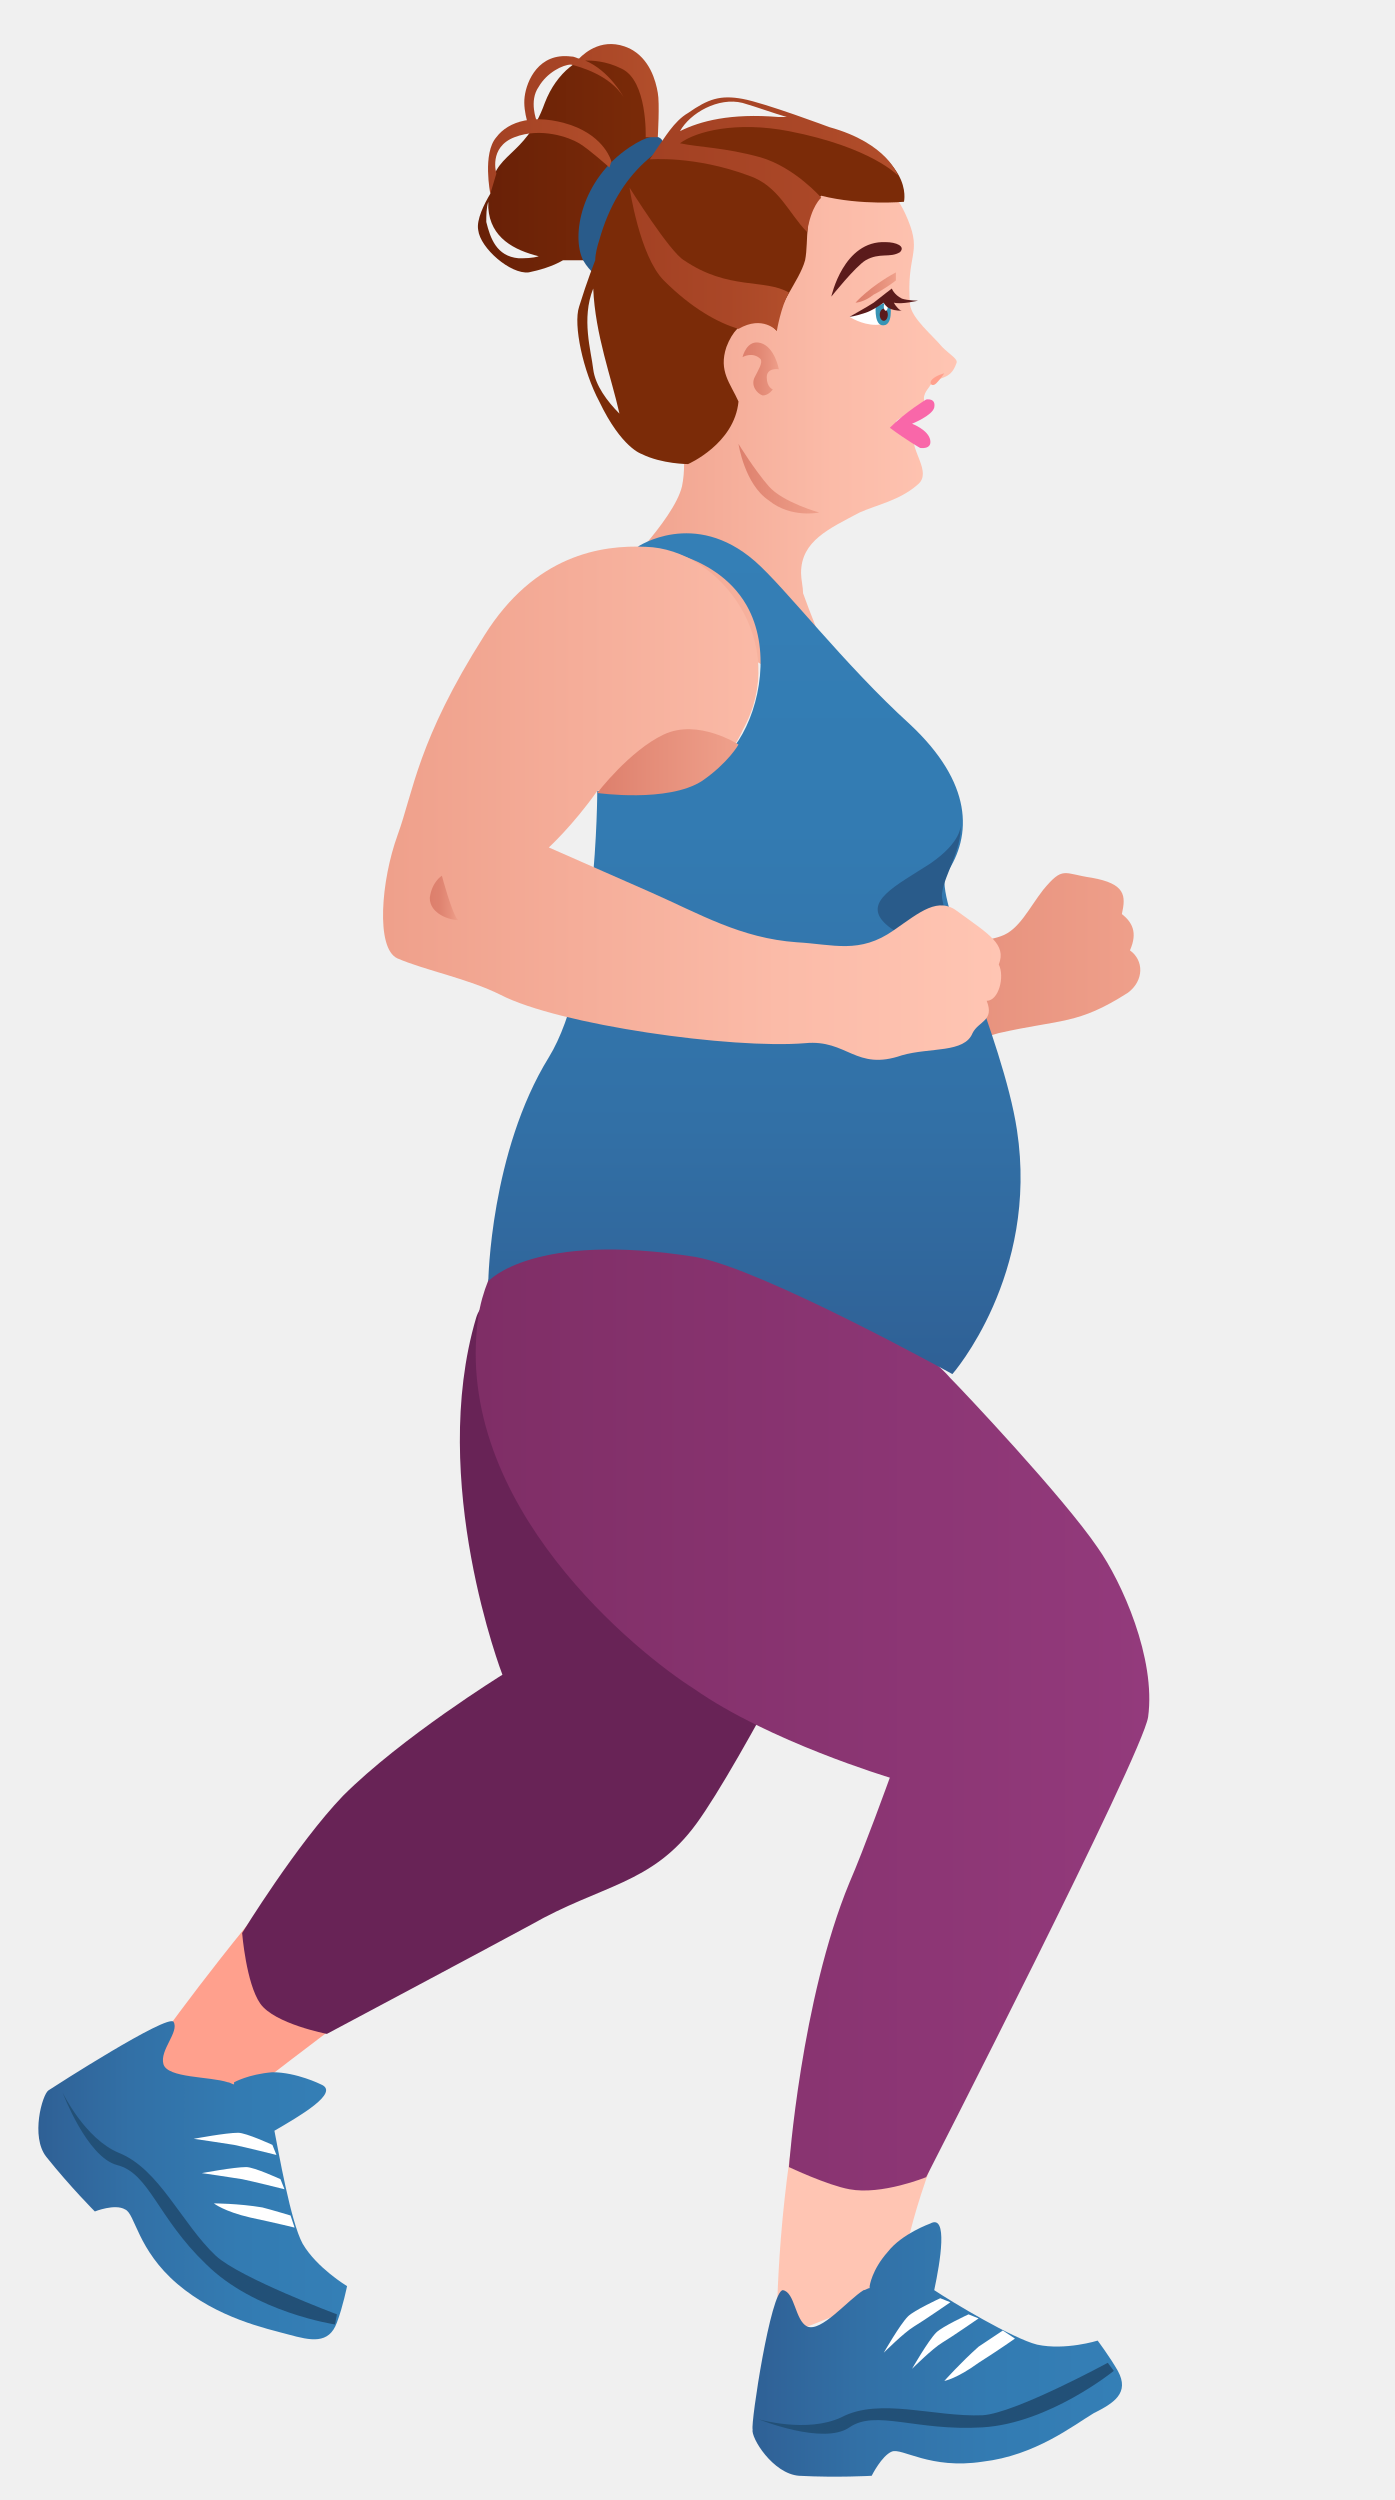
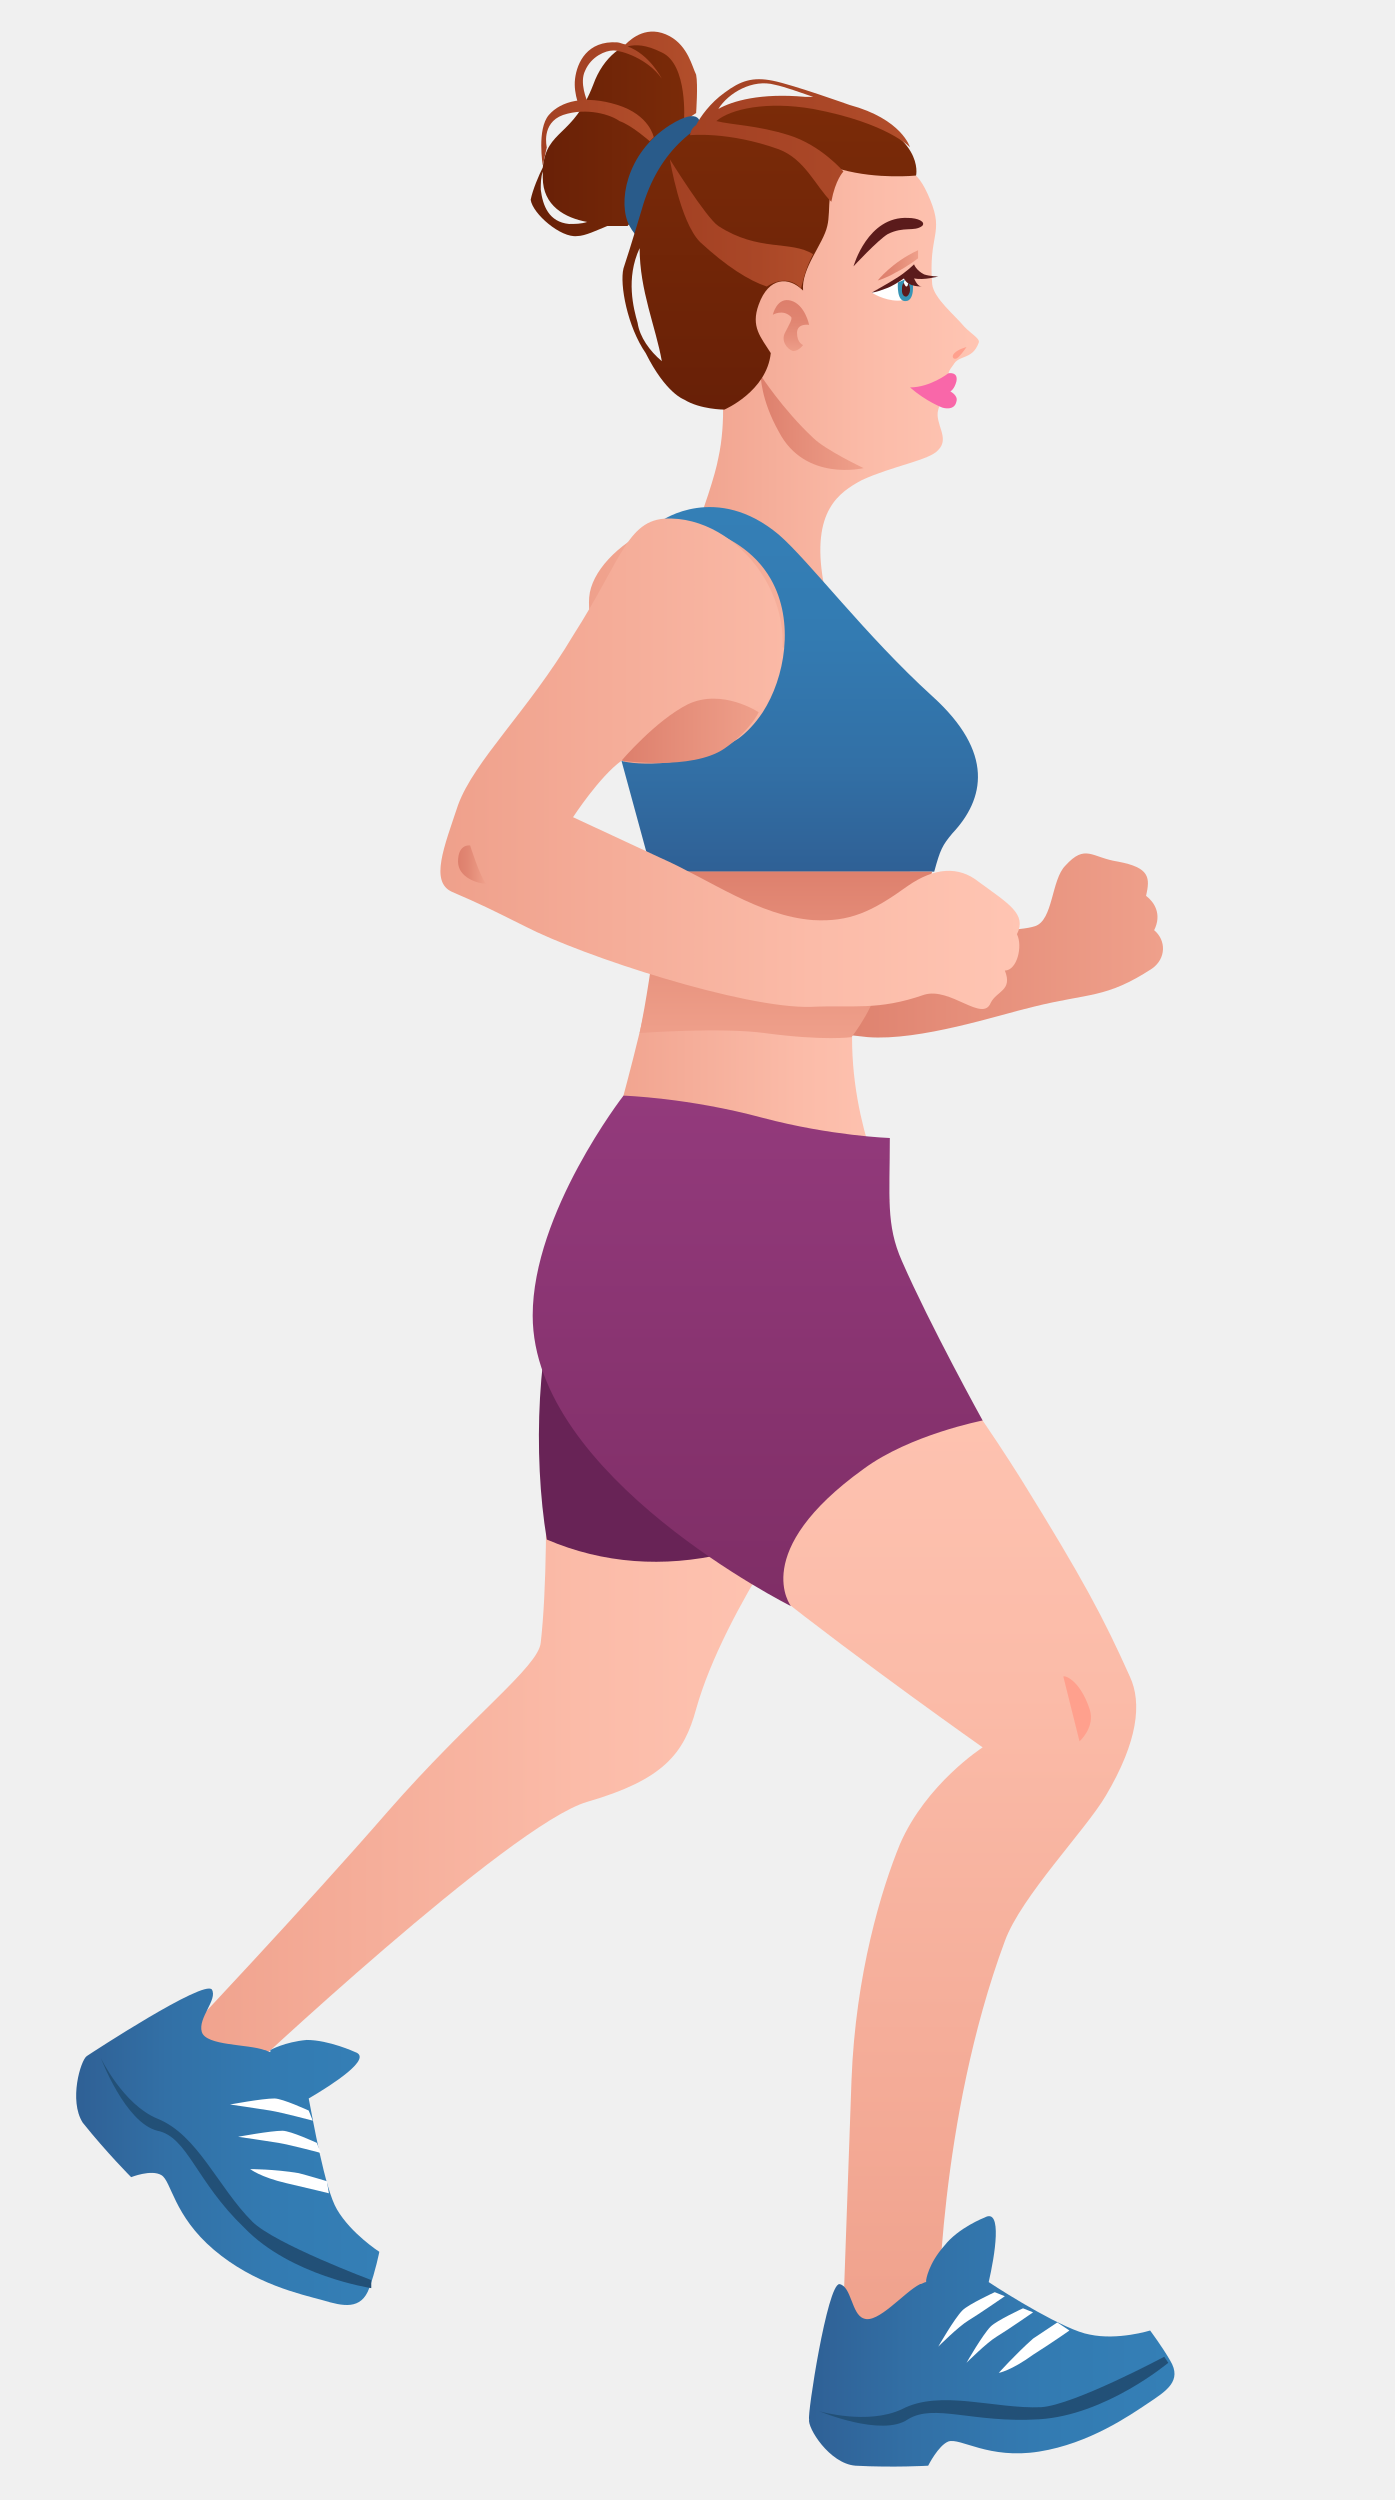
<svg xmlns="http://www.w3.org/2000/svg" version="1.1" id="Layer_1" x="0px" y="0px" viewBox="0 0 69.1 123.9" enable-background="new 0 0 69.1 123.9" xml:space="preserve">
  <g>
-     <linearGradient id="SVGID_1_" gradientUnits="userSpaceOnUse" x1="287.762" y1="48.148" x2="306.249" y2="48.148" gradientTransform="matrix(-1 0 0 1 344.3386 0)">
+     <linearGradient id="SVGID_1_" gradientUnits="userSpaceOnUse" x1="414.424" y1="46.802" x2="431.513" y2="46.802" gradientTransform="matrix(-1 0 0 1 471.9767 0)">
      <stop offset="0" style="stop-color:#EFA08B" />
      <stop offset="0.64" style="stop-color:#E48C78" />
      <stop offset="0.995" style="stop-color:#DD7F6C" />
    </linearGradient>
-     <path fill="url(#SVGID_1_)" d="M41.1,47.1c0,0,6.9-0.1,8.5-0.7c0.9-0.3,1.4-1.4,2.1-2.3c1-1.2,1-0.8,2.4-0.6   c1.7,0.3,1.7,0.9,1.5,1.8c0.5,0.4,0.8,0.9,0.4,1.8c0.7,0.5,0.7,1.5-0.1,2.1c-2.5,1.6-3.3,1.3-6.4,2c-1.8,0.5-6.1,1.9-8.9,1.6   c-2.3-0.2-2-0.4-2.4-1.1C37.2,49.9,41.1,47.1,41.1,47.1z" />
-     <path fill="#FFA08D" d="M7.1,102.2c0,0,2.7-3.9,6.4-8.3c1,1.9,4,3.5,5.7,4.6c-4.5,3.3-8.8,6.7-8.8,6.7l-4.3,0.4L7.1,102.2z" />
-     <path fill="#682356" d="M42.4,76c-0.5,1.2-5.7,11.4-7.9,14.4c-2.2,3-4.7,3-8.2,5c-2.4,1.3-10.1,5.4-10.1,5.4s-2.6-0.5-3.3-1.5   c-0.7-1-0.9-3.5-0.9-3.5s2.7-4.4,5-6.8c2.9-2.9,7.9-6,7.9-6s-3.7-9.6-1.3-17.7C25.1,60.5,42.4,76,42.4,76z" />
+     <path fill="url(#SVGID_1_)" d="M43.3,45.9c0,0,6.5,0.5,8,0c0.9-0.3,0.8-2.3,1.5-3c1-1.1,1.3-0.4,2.6-0.2c1.6,0.3,1.6,0.8,1.4,1.7   c0.4,0.3,0.8,0.9,0.4,1.7c0.6,0.5,0.6,1.4-0.1,1.9c-2.3,1.5-3.1,1.2-5.9,1.9c-1.7,0.4-5.6,1.7-8.2,1.5c-2.1-0.2-1.8-0.4-2.2-1   C39.6,48.6,43.3,45.9,43.3,45.9z" />
+     <linearGradient id="SVGID_2_" gradientUnits="userSpaceOnUse" x1="431.294" y1="84.301" x2="464.33" y2="84.301" gradientTransform="matrix(-1 0 0 1 471.9767 0)">
+       <stop offset="0" style="stop-color:#FFC5B3" />
+       <stop offset="0.364" style="stop-color:#FBBBA8" />
+       <stop offset="1" style="stop-color:#EFA08B" />
+     </linearGradient>
+     <path fill="url(#SVGID_2_)" d="M40.7,73.3c0,0-4.8,6.4-6.2,11.4c-0.6,2.2-1.6,3.5-5.4,4.6S11.9,103,11.9,103l-4.2,0.4l1.1-2.2   c0,0,6.5-6.9,10.4-11.4c4.2-4.8,7.5-7.2,7.6-8.4c0.6-5.3,0-16.2,0-16.2L40.7,73.3z" />
+     <linearGradient id="SVGID_3_" gradientUnits="userSpaceOnUse" x1="426.505" y1="42.476" x2="442.848" y2="42.476" gradientTransform="matrix(-1 0 0 1 471.9767 0)">
+       <stop offset="0" style="stop-color:#FFC5B3" />
+       <stop offset="0.364" style="stop-color:#FBBBA8" />
+       <stop offset="1" style="stop-color:#EFA08B" />
+     </linearGradient>
+     <path fill="url(#SVGID_3_)" d="M45.5,42.5c0,0-2.9,4.8-3.2,7.5c-0.5,5.1,1.8,9.5,1.8,9.5l-7.4-2.1l-6.1-2c0,0,1.5-5.4,1.8-7.6   c0.4-3.2-0.6-7.2-0.6-7.2s-2.8-8.5-2.6-11s5.2-5.5,8.6-3.3C41.1,28.5,45.5,42.5,45.5,42.5z" />
    <g>
-       <linearGradient id="SVGID_2_" gradientUnits="userSpaceOnUse" x1="296.763" y1="22.255" x2="313.997" y2="22.255" gradientTransform="matrix(-1 0 0 1 344.3386 0)">
+       <linearGradient id="SVGID_4_" gradientUnits="userSpaceOnUse" x1="423.331" y1="20.969" x2="438.77" y2="20.969" gradientTransform="matrix(-1 0 0 1 471.9767 0)">
        <stop offset="0" style="stop-color:#FFC5B3" />
        <stop offset="0.364" style="stop-color:#FBBBA8" />
        <stop offset="1" style="stop-color:#EFA08B" />
      </linearGradient>
-       <path fill="url(#SVGID_2_)" d="M42.2,35.4l-11.9-6.6c0,0,3.1-3,3.5-4.7c0.6-2.9-1.6-7-1.6-7.4l0,0c-0.1-0.4-0.2-0.9-0.3-1.6    c-0.4-4.9,5.8-6.5,10.1-6c1.8,0.2,2.3,0.1,3,1.8c0.7,1.7-0.1,1.7,0.1,4.2c0.1,0.7,1.1,1.5,1.6,2.1c0.4,0.4,0.8,0.6,0.7,0.8    c-0.3,0.9-0.9,0.6-1.3,1.1c-0.1,0.2-0.5,0.5-0.2,1c-0.7,0.4-1.4,0.6-1.5,0.8c-0.1,0.5,1,0.3,0.9,0.7c-0.2,0.7,0.9,1.8,0.2,2.4    c-0.9,0.8-2,1-2.9,1.4c-1.5,0.8-2.9,1.4-2.9,3c0,0.3,0.1,0.7,0.1,1C40.4,31.1,42.2,35.4,42.2,35.4z" />
-       <linearGradient id="SVGID_3_" gradientUnits="userSpaceOnUse" x1="311.916" y1="8.068" x2="320.67" y2="8.068" gradientTransform="matrix(-1 0 0 1 344.3386 0)">
+       <path fill="url(#SVGID_4_)" d="M43.3,34l-10.1-4.3c0,0,2.1-5.3,2.4-7c0.4-1.8,0.2-3.8,0.1-5.1c-0.8-0.5-2.3-0.4-2.5-3.6    c-0.4-4.8,5.7-6.5,10-5.9c1.7,0.2,2.2,0.1,2.9,1.8c0.7,1.7-0.1,1.7,0.1,4.2c0.1,0.7,1.1,1.5,1.6,2.1c0.4,0.4,0.8,0.6,0.7,0.8    c-0.3,0.8-0.9,0.6-1.2,1c-0.1,0.2-0.5,0.5-0.2,0.9c0.2,0.3-0.2,0.6-0.3,0.7c-0.1,0.5-0.2,0.3-0.3,0.7c-0.2,0.7,0.6,1.4,0,2    c-0.4,0.5-2.3,0.8-3.8,1.5c-1.1,0.6-2.5,1.5-1.9,5C41.3,30.6,43.3,34,43.3,34z" />
+       <linearGradient id="SVGID_5_" gradientUnits="userSpaceOnUse" x1="429.194" y1="20.969" x2="434.317" y2="20.969" gradientTransform="matrix(-1 0 0 1 471.9767 0)">
+         <stop offset="0" style="stop-color:#EFA08B" />
+         <stop offset="0.64" style="stop-color:#E48C78" />
+         <stop offset="0.995" style="stop-color:#DD7F6C" />
+       </linearGradient>
+       <path fill="url(#SVGID_5_)" d="M42.8,23.2c0,0-2.9,0.7-4.2-1.8c-0.9-1.6-0.9-2.8-0.9-2.8s1.1,1.7,2.6,3.1    C40.9,22.3,42.8,23.2,42.8,23.2z" />
+       <linearGradient id="SVGID_6_" gradientUnits="userSpaceOnUse" x1="437.696" y1="6.859" x2="445.577" y2="6.859" gradientTransform="matrix(-1 0 0 1 471.9767 0)">
        <stop offset="0" style="stop-color:#7B2B08" />
        <stop offset="1" style="stop-color:#682007" />
      </linearGradient>
-       <path fill="url(#SVGID_3_)" d="M24.3,9.6C24.4,7.5,26,7.9,27,5.1c1.2-3.1,4.6-3.2,5.2-0.7c0.5,2.5,0,4.8,0,4.8L29,12.9    c0,0-0.5,0-1.1,0c-0.5,0.3-1.2,0.5-1.7,0.6c-0.9,0.1-2.4-1.2-2.5-2.1C23.6,10.9,24,10.1,24.3,9.6z M25.7,12.8c0.3,0,0.7,0,1-0.1    c-1.2-0.3-2.4-0.9-2.5-2.4c0-0.1,0-0.2,0-0.3c-0.1,0.3-0.1,0.7-0.1,1C24.3,11.8,24.6,12.7,25.7,12.8z" />
-       <path fill="#295B8A" d="M32.9,7.3c0,0,0.1-1.2-1.7,0c-2.4,1.6-2.9,4.4-2.3,5.6c0.7,1.2,1.5,0.9,1.5,0.9L32.9,7.3z" />
-       <path fill="#7B2B08" d="M28.7,15.2c0.4-1.3,0.8-2.3,0.8-2.3s0,0,0,0c0-0.3,0.1-0.7,0.2-1c1.9-6.8,8.8-6.2,11-5.6    c4.7,1.3,4.1,3.7,4.1,3.7s-2.1,0.2-4.1-0.3c-0.9,0.8-0.6,2.2-0.8,3.2c-0.3,1.1-1.5,2.3-1.4,3.5c-0.7-0.8-1.9-0.8-2.5,0.8    c-0.4,1.2,0.2,1.8,0.6,2.7C36.4,22,34.1,23,34.1,23s-1.3,0-2.3-0.5l0,0c0,0-1-0.3-2.1-2.6C28.9,18.4,28.4,16.1,28.7,15.2z     M29.4,18.3c0.1,0.8,0.7,1.6,1.3,2.2c-0.4-1.8-1.2-3.9-1.3-6.2C28.8,15.8,29.3,17.4,29.4,18.3z" />
-       <path fill="#F967A9" d="M45.9,19.8c0,0,0.5-0.1,0.4,0.4c-0.1,0.4-1.1,0.8-1.1,0.8s0.8,0.3,0.9,0.8c0.1,0.5-0.5,0.4-0.5,0.4    s-0.7-0.4-1.5-1C44.9,20.4,45.9,19.8,45.9,19.8z" />
-       <path fill="#FFFFFF" d="M44.1,14.7c0,0,0,0.4,0,0.7c0,0.3-0.1,0.7-0.7,0.7c-0.7,0-1.3-0.4-1.3-0.4L44.1,14.7z" />
-       <path fill="#3794B5" d="M44.1,14.9c0,0,0.2,1-0.2,1.2c-0.6,0.2-0.5-0.9-0.5-0.9L44.1,14.9z" />
-       <ellipse fill="#5B1B1B" cx="43.8" cy="15.6" rx="0.2" ry="0.3" />
-       <ellipse fill="#FFFFFF" cx="43.9" cy="15.2" rx="0.1" ry="0.2" />
-       <path fill="#5B1B1B" d="M43.9,12c0.5,0,1,0.2,0.7,0.5c-0.5,0.3-1,0-1.7,0.4c-0.5,0.3-1.7,1.8-1.7,1.8S41.8,11.9,43.9,12z" />
-       <path fill="#5B1B1B" d="M42.1,15.7c0,0,0.9-0.5,1.2-0.7c0.5-0.4,0.9-0.7,0.9-0.7s0.1,0.3,0.5,0.5c0.3,0.1,0.8,0.1,0.8,0.1    s-0.8,0.2-1.2,0.1c0.1,0.2,0.3,0.4,0.4,0.4c-0.6,0-0.8-0.2-0.9-0.4c-0.3,0.2-0.6,0.4-0.9,0.5C42.3,15.7,42.1,15.7,42.1,15.7z" />
-       <path fill="#FFA08D" d="M46.8,18.5c0,0-0.4,0.1-0.6,0.3c-0.2,0.2,0,0.4,0.2,0.2C46.6,18.8,46.8,18.5,46.8,18.5z" />
-       <linearGradient id="SVGID_4_" gradientUnits="userSpaceOnUse" x1="299.944" y1="14.281" x2="301.89" y2="14.281" gradientTransform="matrix(-1 0 0 1 344.3386 0)">
+       <path fill="url(#SVGID_6_)" d="M26.9,8.3c0.2-1.9,1.5-1.5,2.5-4.1c1-2.8,4.1-2.9,4.6-0.6c0.5,2.3,0,4.3,0,4.3l-2.9,3.3    c0,0-0.4,0-1,0c-0.5,0.2-1.1,0.5-1.5,0.5c-0.8,0.1-2.2-1.1-2.3-1.8C26.4,9.4,26.7,8.7,26.9,8.3z M28.2,11.1c0.3,0,0.6,0,0.9-0.1    c-1.1-0.2-2.2-0.8-2.2-2.2c0-0.1,0-0.2,0-0.3c-0.1,0.3-0.1,0.6-0.1,0.9C26.9,10.2,27.2,11,28.2,11.1z" />
+       <linearGradient id="SVGID_7_" gradientUnits="userSpaceOnUse" x1="437.462" y1="3.814" x2="443.489" y2="3.814" gradientTransform="matrix(-1 0 0 1 471.9767 0)">
+         <stop offset="0" style="stop-color:#B24E2B" />
+         <stop offset="1" style="stop-color:#A34123" />
+       </linearGradient>
+       <path fill="url(#SVGID_7_)" d="M28.5,3.9c0.1-0.8,0.6-1.9,2.1-1.8c0.1,0,0.3,0.1,0.4,0.1c0.3-0.3,1.1-1,2.2-0.4    c0.9,0.5,1.1,1.5,1.3,1.9c0.1,0.5,0,1.9,0,1.9L33.9,6c0,0,0.2-2.8-1.1-3.4c-0.8-0.4-1.3-0.4-1.7-0.3c1.1,0.4,1.7,1.6,1.7,1.6    c-0.7-1-2-1.4-2.4-1.4c-0.4,0-1.1,0.3-1.4,1C28.7,4.1,29.1,5,29.1,5l-0.3,0.5C28.8,5.5,28.4,4.7,28.5,3.9z" />
+       <path fill="#295B8A" d="M34.7,6.2c0,0,0.1-1-1.5,0c-2.2,1.4-2.6,3.9-2,5c0.6,1.1,1.3,0.8,1.3,0.8L34.7,6.2z" />
+       <path fill="#F967A9" d="M47,18.5c0,0,0.5-0.1,0.4,0.4c-0.1,0.4-0.3,0.5-0.3,0.5s0.4,0.2,0.3,0.5c-0.1,0.5-0.7,0.3-0.7,0.3    s-0.8-0.3-1.6-1C46.1,19.2,47,18.5,47,18.5z" />
+       <path fill="#FFFFFF" d="M45.2,13.5c0,0,0,0.4,0,0.7c0,0.3-0.1,0.7-0.7,0.7c-0.7,0-1.3-0.4-1.3-0.4L45.2,13.5z" />
+       <path fill="#3794B5" d="M45.2,13.7c0,0,0.2,1-0.2,1.2c-0.6,0.2-0.5-0.9-0.5-0.9L45.2,13.7z" />
+       <path fill="#5B1B1B" d="M44.7,14.4c0,0.2,0.1,0.3,0.2,0.3s0.2-0.2,0.2-0.3S45.1,14,44.9,14S44.7,14.2,44.7,14.4z" />
+       <path fill="#FFFFFF" d="M44.8,14c0,0.1,0.1,0.2,0.1,0.2c0.1,0,0.1-0.1,0.1-0.2c0-0.1-0.1-0.2-0.1-0.2C44.9,13.8,44.8,13.9,44.8,14    z" />
+       <path fill="#5B1B1B" d="M45,10.8c0.5,0,0.9,0.2,0.7,0.4c-0.4,0.3-0.9,0-1.7,0.4c-0.5,0.3-1.7,1.6-1.7,1.6S43,10.7,45,10.8z" />
+       <path fill="#5B1B1B" d="M43.2,14.5c0,0,0.9-0.5,1.2-0.7c0.5-0.3,0.9-0.7,0.9-0.7s0.1,0.3,0.5,0.5c0.3,0.1,0.7,0.1,0.7,0.1    s-0.7,0.2-1.2,0.1c0.1,0.2,0.2,0.4,0.4,0.4c-0.6,0-0.8-0.2-0.9-0.4c-0.3,0.2-0.6,0.4-0.9,0.5C43.4,14.5,43.2,14.5,43.2,14.5z" />
+       <linearGradient id="SVGID_8_" gradientUnits="userSpaceOnUse" x1="433.814" y1="4.975" x2="433.814" y2="20.275" gradientTransform="matrix(-1 0 0 1 471.9767 0)">
+         <stop offset="0" style="stop-color:#7B2B08" />
+         <stop offset="1" style="stop-color:#682007" />
+       </linearGradient>
+       <path fill="url(#SVGID_8_)" d="M30.9,13.3c0.4-1.2,0.8-2.6,0.9-2.9c1.7-6.1,8-5.6,9.9-5c4.2,1.2,3.7,3.3,3.7,3.3s-1.9,0.2-3.7-0.3    c-0.8,0.7-0.5,2-0.7,2.8c-0.2,0.9-1.3,2.1-1.2,3.2c-0.7-0.7-1.7-0.7-2.2,0.7c-0.4,1.1,0.1,1.6,0.6,2.4c-0.2,1.9-2.3,2.8-2.3,2.8    s-1.2,0-2-0.5l0,0c0,0-0.9-0.3-1.9-2.3C31.1,16.2,30.7,14.1,30.9,13.3z M31.6,16c0.1,0.7,0.6,1.4,1.2,1.9    c-0.3-1.7-1.1-3.5-1.1-5.6C31,13.8,31.4,15.3,31.6,16z" />
+       <path fill="#FFA08D" d="M47.9,17.2c0,0-0.4,0.1-0.6,0.3c-0.2,0.2,0,0.4,0.2,0.2C47.7,17.5,47.9,17.2,47.9,17.2z" />
+       <linearGradient id="SVGID_9_" gradientUnits="userSpaceOnUse" x1="426.478" y1="13.079" x2="428.404" y2="13.079" gradientTransform="matrix(-1 0 0 1 471.9767 0)">
        <stop offset="0" style="stop-color:#EFA08B" />
        <stop offset="0.156" style="stop-color:#EB9984" />
        <stop offset="0.649" style="stop-color:#E18672" />
        <stop offset="0.995" style="stop-color:#DD7F6C" />
      </linearGradient>
-       <path fill="url(#SVGID_4_)" d="M44.4,13.5v0.4c0,0-0.5,0.4-1.1,0.7C42.8,15,42.4,15,42.4,15S43.1,14.2,44.4,13.5z" />
-       <linearGradient id="SVGID_5_" gradientUnits="userSpaceOnUse" x1="305.722" y1="18.312" x2="307.567" y2="18.312" gradientTransform="matrix(-1 0 0 1 344.3386 0)">
+       <path fill="url(#SVGID_9_)" d="M45.5,12.4v0.4c0,0-0.5,0.4-1.1,0.7c-0.5,0.3-0.9,0.4-0.9,0.4S44.2,13,45.5,12.4z" />
+       <linearGradient id="SVGID_10_" gradientUnits="userSpaceOnUse" x1="432.79" y1="17.504" x2="432.79" y2="14.926" gradientTransform="matrix(-1 0 0 1 471.9767 0)">
        <stop offset="0" style="stop-color:#EFA08B" />
        <stop offset="0.278" style="stop-color:#E7917D" />
        <stop offset="0.658" style="stop-color:#E08470" />
        <stop offset="0.995" style="stop-color:#DD7F6C" />
      </linearGradient>
-       <path fill="url(#SVGID_5_)" d="M36.8,17.7c0,0,0.2-0.9,0.9-0.7c0.7,0.2,0.9,1.3,0.9,1.3S38,18.2,38,18.7c0,0.5,0.3,0.6,0.3,0.6    s-0.2,0.3-0.5,0.3c-0.3-0.1-0.6-0.5-0.4-0.9c0.2-0.4,0.4-0.7,0.3-0.9C37.3,17.4,36.8,17.7,36.8,17.7z" />
-       <linearGradient id="SVGID_6_" gradientUnits="userSpaceOnUse" x1="305.193" y1="12.832" x2="313.109" y2="12.832" gradientTransform="matrix(-1 0 0 1 344.3386 0)">
+       <path fill="url(#SVGID_10_)" d="M38.3,15.6c0,0,0.2-0.9,0.9-0.7c0.7,0.2,0.9,1.2,0.9,1.2s-0.6-0.1-0.6,0.4c0,0.5,0.3,0.6,0.3,0.6    s-0.2,0.3-0.5,0.3c-0.3-0.1-0.6-0.5-0.4-0.9c0.2-0.4,0.4-0.7,0.3-0.8C38.8,15.3,38.3,15.6,38.3,15.6z" />
+       <linearGradient id="SVGID_11_" gradientUnits="userSpaceOnUse" x1="431.644" y1="11.147" x2="438.77" y2="11.147" gradientTransform="matrix(-1 0 0 1 471.9767 0)">
        <stop offset="0" style="stop-color:#B24E2B" />
        <stop offset="0.384" style="stop-color:#AA4727" />
        <stop offset="1" style="stop-color:#A34123" />
      </linearGradient>
-       <path fill="url(#SVGID_6_)" d="M39.1,14.5c-1.2-0.7-3-0.1-5.2-1.6c-0.7-0.4-2.7-3.6-2.7-3.6s0.5,3.4,1.7,4.6    c1.4,1.4,2.7,2.1,3.7,2.4c1.2-0.7,1.9,0.1,1.9,0.1S38.7,15.2,39.1,14.5z" />
-       <linearGradient id="SVGID_7_" gradientUnits="userSpaceOnUse" x1="299.835" y1="8.117" x2="312.076" y2="8.117" gradientTransform="matrix(-1 0 0 1 344.3386 0)">
+       <path fill="url(#SVGID_11_)" d="M40.3,12.6c-1.1-0.7-2.7-0.1-4.7-1.4c-0.6-0.4-2.4-3.3-2.4-3.3s0.5,3.1,1.5,4.1    c1.3,1.2,2.4,1.9,3.3,2.2c1.1-0.7,1.7,0.1,1.7,0.1S39.9,13.3,40.3,12.6z" />
+       <linearGradient id="SVGID_12_" gradientUnits="userSpaceOnUse" x1="426.821" y1="6.902" x2="437.84" y2="6.902" gradientTransform="matrix(-1 0 0 1 471.9767 0)">
        <stop offset="0" style="stop-color:#B24E2B" />
        <stop offset="0.384" style="stop-color:#AA4727" />
        <stop offset="1" style="stop-color:#A34123" />
      </linearGradient>
-       <path fill="url(#SVGID_7_)" d="M32.6,7.3c0.3-0.4,0.8-1.3,1.5-1.7c1-0.7,1.6-0.9,2.7-0.7c1.1,0.2,4.3,1.4,4.3,1.4l0,0    c2.9,0.8,3.4,2.4,3.4,2.4s-1.3-1.4-5.4-2.2c-2.6-0.5-4.6,0-5.4,0.6c0.9,0.2,2.2,0.2,4,0.7c1.7,0.5,3,2,3,2s-0.5,0.4-0.7,1.7    c-0.9-0.9-1.4-2.3-2.9-2.8c-2.7-1-4.9-0.8-4.9-0.8S32.4,7.6,32.6,7.3z M38.6,5.8c0.1,0,0.3,0,0.4,0c-0.7-0.2-1.5-0.5-2.2-0.7    c-1.2-0.3-2.6,0.5-3.1,1.4c0,0,0,0,0,0C34.7,6,36.2,5.6,38.6,5.8z" />
-       <linearGradient id="SVGID_8_" gradientUnits="userSpaceOnUse" x1="311.656" y1="4.501" x2="318.351" y2="4.501" gradientTransform="matrix(-1 0 0 1 344.3386 0)">
+       <path fill="url(#SVGID_12_)" d="M34.5,6.2c0.2-0.4,0.7-1.1,1.4-1.6C36.7,4,37.3,3.8,38.3,4c1,0.2,3.8,1.2,3.8,1.2l0,0    c2.6,0.7,3,2.1,3,2.1S44,6.1,40.3,5.4C38,5,36.2,5.4,35.5,6c0.8,0.2,2,0.2,3.6,0.7c1.6,0.5,2.7,1.8,2.7,1.8s-0.4,0.4-0.6,1.5    c-0.8-0.8-1.3-2.1-2.6-2.6c-2.5-0.9-4.4-0.7-4.4-0.7S34.2,6.4,34.5,6.2z M39.9,4.8c0.1,0,0.2,0,0.4,0c-0.6-0.2-1.4-0.5-1.9-0.6    c-1.1-0.3-2.3,0.4-2.8,1.2c0,0,0,0,0,0C36.3,5,37.7,4.6,39.9,4.8z" />
+       <linearGradient id="SVGID_13_" gradientUnits="userSpaceOnUse" x1="439.582" y1="6.582" x2="445.129" y2="6.582" gradientTransform="matrix(-1 0 0 1 471.9767 0)">
        <stop offset="0" style="stop-color:#B24E2B" />
        <stop offset="1" style="stop-color:#A34123" />
      </linearGradient>
-       <path fill="url(#SVGID_8_)" d="M26,4.8c0.1-0.8,0.7-2.2,2.3-2c0.2,0,0.3,0.1,0.4,0.1c0.3-0.3,1.2-1.1,2.5-0.5    c1,0.5,1.3,1.6,1.4,2.2c0.1,0.5,0,2.2,0,2.2H32c0,0,0.1-2.8-1.2-3.4C30,3,29.3,3,29,3c1.2,0.5,1.9,1.8,1.9,1.8    c-0.7-1.1-2.2-1.5-2.6-1.6c-0.4,0-1.2,0.4-1.6,1.1C26.2,5,26.6,6,26.6,6l-0.3,0.6C26.3,6.5,25.9,5.6,26,4.8z" />
-       <linearGradient id="SVGID_9_" gradientUnits="userSpaceOnUse" x1="314.01" y1="7.761" x2="320.172" y2="7.761" gradientTransform="matrix(-1 0 0 1 344.3386 0)">
-         <stop offset="0" style="stop-color:#B24E2B" />
-         <stop offset="1" style="stop-color:#A34123" />
-       </linearGradient>
-       <path fill="url(#SVGID_9_)" d="M30.3,8c0,0-0.3-1.2-2-1.8c-1.8-0.6-3.1-0.2-3.7,0.6c-0.7,0.8-0.3,2.8-0.3,2.8l0.3-1    c0,0-0.4-1.3,0.9-1.8c1.3-0.5,2.7,0,3.2,0.3c0.5,0.3,1.5,1.2,1.5,1.2L30.3,8z" />
+       <path fill="url(#SVGID_13_)" d="M32.4,6.8c0,0-0.2-1.1-1.8-1.6C29,4.7,27.8,5,27.2,5.7c-0.6,0.7-0.3,2.5-0.3,2.5l0.2-0.9    c0,0-0.3-1.2,0.8-1.6c1.2-0.4,2.4,0,2.8,0.3C31.3,6.2,32.2,7,32.2,7L32.4,6.8z" />
    </g>
-     <path fill="#FFC5B3" d="M46.5,106.4c-1.8,4.5-1.9,7.1-1.9,7.1l-6.1,2.4c0,0-0.1-5.1,1-11.2C41.3,105.6,44.6,107,46.5,106.4z" />
-     <linearGradient id="SVGID_10_" gradientUnits="userSpaceOnUse" x1="287.383" y1="82.177" x2="320.78" y2="82.177" gradientTransform="matrix(-1 0 0 1 344.3386 0)">
-       <stop offset="0" style="stop-color:#933A7C" />
-       <stop offset="1" style="stop-color:#7F2E66" />
-     </linearGradient>
-     <path fill="url(#SVGID_10_)" d="M23.7,65.3c0.7-5.1,7.2-9.4,7.2-9.4s1.9,0.1,5.7,1.1c3.5,0.9,5.7,1.9,5.7,1.9   c0,2.9,2.2,5.5,2.9,7.3c0.3,0.7,1.4,1.5,1.9,2.1c0.6,0.6,5.6,5.9,7.3,8.4c1.2,1.7,2.9,5.5,2.5,8.4c-0.3,1.9-11,22.8-11,22.8   s-2.2,0.9-3.8,0.6c-1.1-0.2-3-1.1-3-1.1s0.6-8.3,3-14.1c0.7-1.6,2-5.2,2-5.2s-6-1.8-9.7-4.4C31.7,82,22.4,74.6,23.7,65.3z" />
-     <linearGradient id="SVGID_11_" gradientUnits="userSpaceOnUse" x1="307.037" y1="26.577" x2="307.037" y2="68.246" gradientTransform="matrix(-1 0 0 1 344.3386 0)">
+     <linearGradient id="SVGID_14_" gradientUnits="userSpaceOnUse" x1="432.371" y1="25.245" x2="432.371" y2="43.249" gradientTransform="matrix(-1 0 0 1 471.9767 0)">
      <stop offset="0" style="stop-color:#347FB6" />
      <stop offset="0.345" style="stop-color:#337BB2" />
      <stop offset="0.701" style="stop-color:#3270A6" />
      <stop offset="1" style="stop-color:#2F6095" />
    </linearGradient>
-     <path fill="url(#SVGID_11_)" d="M27.2,52.4c2.4-3.9,2.4-13.2,2.4-13.2s3.1,0.6,5.8-1.2c0.4-0.3,0.8-0.7,1.2-1.3   c1.1-1.7,1.6-4.6,0.4-6.7c-1.6-2.8-5.4-2.9-5.4-2.9s2.8-1.9,5.8,0.7c1.5,1.3,4.4,5.1,7.7,8.1c3.1,2.9,3.1,5.5,1.8,7.4   c-0.7,1,2.8,8.1,3.5,12.7c1.1,7.2-3.2,12.1-3.2,12.1s-9.4-5.2-12.7-5.8c-8.1-1.3-10.3,1.2-10.3,1.2S24.3,57.1,27.2,52.4z" />
-     <path fill="#295B8A" d="M47.6,40.9c0,0,0.1,0.8-1.5,1.9c-1.7,1.1-3.4,1.9-2.2,3c1.2,1.1,4.1,1.6,4.1,1.6s-1.5-2.4-1.3-3.2   C46.8,43.4,47.7,42,47.6,40.9z" />
-     <linearGradient id="SVGID_12_" gradientUnits="userSpaceOnUse" x1="294.681" y1="39.73" x2="325.148" y2="39.73" gradientTransform="matrix(-1 0 0 1 344.3386 0)">
+     <path fill="url(#SVGID_14_)" d="M36.6,36.6c0.4-0.3,0.8-0.7,1.2-1.3c1.1-1.7,1.6-4.5,0.4-6.6c-1.6-2.8-5.4-2.9-5.4-2.9   s2.7-1.9,5.8,0.7c1.5,1.3,4.3,5,7.6,8c3.1,2.8,2.6,5.1,1,6.8c-0.5,0.6-0.6,0.8-0.9,1.9h-6.2h-7.8l-1.5-5.5   C30.9,37.8,33.9,38.3,36.6,36.6z" />
+     <linearGradient id="SVGID_15_" gradientUnits="userSpaceOnUse" x1="428.55" y1="64.79" x2="428.55" y2="117.094" gradientTransform="matrix(-1 0 0 1 471.9767 0)">
      <stop offset="0" style="stop-color:#FFC5B3" />
      <stop offset="0.364" style="stop-color:#FBBBA8" />
      <stop offset="1" style="stop-color:#EFA08B" />
    </linearGradient>
-     <path fill="url(#SVGID_12_)" d="M36.8,36.2c0,0-0.6,1.5-1.9,2.1c-1.9,0.8-4.6,0.7-5.3,0.9c-1.2,1.7-2.4,2.8-2.4,2.8s3.4,1.5,5,2.2   c2.5,1.1,4.5,2.3,7.3,2.5c1.8,0.1,3.1,0.6,4.8-0.6c1.3-0.9,2.2-1.7,3.2-0.9c1.5,1.1,2.4,1.6,2,2.6c0.3,0.6,0,1.8-0.6,1.8   c0.4,1-0.4,1-0.7,1.6c-0.4,1-2.1,0.7-3.5,1.1c-2.3,0.8-2.7-0.8-4.8-0.6c-3.6,0.3-12.2-0.9-15.1-2.4c-1.6-0.8-3.7-1.2-5.1-1.8   c-1.1-0.5-0.8-3.9,0-6.1c0.8-2.2,1-4.7,4.3-9.9c2.5-4,5.8-4.5,8-4.4C35.7,27.2,39.2,31.9,36.8,36.2z" />
-     <linearGradient id="SVGID_13_" gradientUnits="userSpaceOnUse" x1="307.802" y1="37.715" x2="314.737" y2="37.715" gradientTransform="matrix(-1 0 0 1 344.3386 0)">
+     <path fill="url(#SVGID_15_)" d="M44.5,64.8c0,0,2.9,3.4,6.1,8.5c3.1,5,4.1,6.9,5.4,9.8c0.6,1.3,0.4,3.2-1.2,5.9c-1,1.7-4.2,5-5,7.2   c-3.3,8.9-3.3,18.8-3.3,18.8l-4.8,2.2c0,0,0.4-11.4,0.5-14.1c0.2-5.3,1.5-9.5,2.4-11.7c1.3-3,4.1-4.8,4.1-4.8s-6.1-4.3-10.5-7.8   c-3.1-2.5-7.5-6.5-7.5-6.5L44.5,64.8z" />
+     <path fill="#682356" d="M27.1,76.3c-0.7-4.2-0.5-10,0.9-13.6c5.2,2.9,6.7,11.1,7.9,14.3C32.9,77.7,29.9,77.5,27.1,76.3z" />
+     <linearGradient id="SVGID_16_" gradientUnits="userSpaceOnUse" x1="434.453" y1="54.262" x2="434.453" y2="79.554" gradientTransform="matrix(-1 0 0 1 471.9767 0)">
+       <stop offset="0" style="stop-color:#933A7C" />
+       <stop offset="1" style="stop-color:#7F2E66" />
+     </linearGradient>
+     <path fill="url(#SVGID_16_)" d="M44.1,56.4c0,0-2.9-0.1-6.3-1c-3.7-1-6.9-1.1-6.9-1.1s-4.5,5.8-4.5,10.9c0,8,12.8,14.4,12.8,14.4   s-2.1-2.7,3.6-6.8c2.3-1.7,5.9-2.4,5.9-2.4s-2.6-4.7-4-7.9C43.9,60.7,44.1,59.3,44.1,56.4z" />
+     <linearGradient id="SVGID_17_" gradientUnits="userSpaceOnUse" x1="432.971" y1="51.542" x2="432.971" y2="42.817" gradientTransform="matrix(-1 0 0 1 471.9767 0)">
      <stop offset="0" style="stop-color:#EFA08B" />
      <stop offset="0.64" style="stop-color:#E48C78" />
      <stop offset="0.995" style="stop-color:#DD7F6C" />
    </linearGradient>
-     <path fill="url(#SVGID_13_)" d="M32.9,36.4c-1.7,0.8-3.3,2.9-3.3,2.9s3.5,0.5,5.2-0.6c1.3-0.9,1.8-1.8,1.8-1.8S34.6,35.6,32.9,36.4   z" />
-     <linearGradient id="SVGID_14_" gradientUnits="userSpaceOnUse" x1="321.632" y1="44.521" x2="323.012" y2="44.521" gradientTransform="matrix(-1 0 0 1 344.3386 0)">
+     <path fill="url(#SVGID_17_)" d="M32.4,46.9c0.2-1.5,0.1-3.2-0.1-3.7h13.9c-0.2,0.9-2.1,3-2.4,4.7c-0.3,1.9-1.6,3.5-1.6,3.5   s-1.3,0.2-4.3-0.2c-2.2-0.3-6.2,0-6.2,0S32.1,49.3,32.4,46.9z" />
+     <linearGradient id="SVGID_18_" gradientUnits="userSpaceOnUse" x1="421.271" y1="37.763" x2="450.137" y2="37.763" gradientTransform="matrix(-1 0 0 1 471.9767 0)">
+       <stop offset="0" style="stop-color:#FFC5B3" />
+       <stop offset="0.364" style="stop-color:#FBBBA8" />
+       <stop offset="1" style="stop-color:#EFA08B" />
+     </linearGradient>
+     <path fill="url(#SVGID_18_)" d="M38,34.8c0,0-6,2.6-7.2,2.9c-1.1,0.8-2.4,2.8-2.4,2.8s2.8,1.3,4.3,2c2.5,1.1,4.9,2.9,7.6,3.1   c1.8,0.1,2.9-0.4,4.7-1.7c1.3-0.9,2.5-1,3.5-0.2c1.5,1.1,2.4,1.6,1.9,2.6c0.3,0.6,0,1.8-0.6,1.8c0.4,1-0.4,1-0.7,1.6   c-0.4,1-2-0.8-3.3-0.4c-2.3,0.8-3.5,0.5-5.6,0.6C36.9,50,28.9,47.4,26,45.9c-1.6-0.8-2.2-1.1-3.6-1.7c-1.1-0.5-0.4-2.2,0.3-4.3   c0.8-2.2,3.5-4.7,5.7-8.4c2.5-3.9,2.7-5.9,4.9-5.8C36.9,25.8,40.4,30.5,38,34.8z" />
+     <linearGradient id="SVGID_19_" gradientUnits="userSpaceOnUse" x1="434.253" y1="36.266" x2="441.115" y2="36.266" gradientTransform="matrix(-1 0 0 1 471.9767 0)">
      <stop offset="0" style="stop-color:#EFA08B" />
-       <stop offset="0.295" style="stop-color:#E6907C" />
-       <stop offset="0.653" style="stop-color:#DF8370" />
+       <stop offset="0.64" style="stop-color:#E48C78" />
      <stop offset="0.995" style="stop-color:#DD7F6C" />
    </linearGradient>
-     <path fill="url(#SVGID_14_)" d="M21.9,43.4c0,0,0.5,1.9,0.8,2.2c-0.4,0-1.4-0.3-1.4-1.1C21.4,43.7,21.9,43.4,21.9,43.4z" />
+     <path fill="url(#SVGID_19_)" d="M34.1,34.9c-1.6,0.8-3.3,2.8-3.3,2.8s3.5,0.5,5.1-0.6c1.3-0.9,1.7-1.8,1.7-1.8S35.8,34.1,34.1,34.9   z" />
+     <linearGradient id="SVGID_20_" gradientUnits="userSpaceOnUse" x1="447.937" y1="42.843" x2="449.299" y2="42.843" gradientTransform="matrix(-1 0 0 1 471.9767 0)">
+       <stop offset="0" style="stop-color:#EFA08B" />
+       <stop offset="8.620072e-02" style="stop-color:#ED9C87" />
+       <stop offset="0.635" style="stop-color:#E18773" />
+       <stop offset="0.995" style="stop-color:#DD7F6C" />
+     </linearGradient>
+     <path fill="url(#SVGID_20_)" d="M23.3,41.9c0,0,0.5,1.6,0.8,1.9c-0.4,0-1.4-0.3-1.4-1.1C22.7,41.8,23.3,41.9,23.3,41.9z" />
+     <path fill="#FFA08D" d="M52.7,83.1c0-0.1,0.8,0.1,1.3,1.6c0.3,0.9-0.5,1.6-0.5,1.6L52.7,83.1z" />
    <g>
-       <linearGradient id="SVGID_15_" gradientUnits="userSpaceOnUse" x1="288.907" y1="116.465" x2="307.195" y2="116.465" gradientTransform="matrix(-1 0 0 1 344.3386 0)">
+       <linearGradient id="SVGID_21_" gradientUnits="userSpaceOnUse" x1="413.926" y1="116.123" x2="432.02" y2="116.123" gradientTransform="matrix(-1 0 0 1 471.9767 0)">
        <stop offset="0" style="stop-color:#347FB6" />
        <stop offset="0.345" style="stop-color:#337BB2" />
        <stop offset="0.701" style="stop-color:#3270A6" />
        <stop offset="1" style="stop-color:#2F6095" />
      </linearGradient>
-       <path fill="url(#SVGID_15_)" d="M38.8,113.5c0.6,0.1,0.6,1.5,1.2,1.8c0.7,0.3,2-1.3,2.8-1.8c0.1,0,0.2-0.1,0.3-0.1l0-0.1    c0,0,0.1-0.8,0.9-1.7c0.7-0.9,2.1-1.4,2.1-1.4c0.9-0.5,0.5,1.9,0.2,3.3c0.9,0.6,3.9,2.4,5.1,2.7c1.4,0.3,3-0.2,3-0.2    s0.6,0.8,1,1.5c0.6,1.1-0.2,1.6-1.2,2.1c-1,0.6-2.9,2.1-5.5,2.4c-2.6,0.4-4-0.7-4.5-0.5c-0.5,0.2-1,1.2-1,1.2s-1.7,0.1-3.6,0    c-1.3-0.1-2.4-1.9-2.3-2.3C37.2,120.1,38.2,113.5,38.8,113.5z" />
-       <path fill="#225077" d="M55.2,117.5c0,0-3.2,2.6-6.5,2.8c-3.3,0.2-5.3-0.9-6.6,0c-1.3,0.9-4.5-0.4-4.5-0.4s2.4,0.7,4.1-0.1    c1.9-1,4.6,0,7-0.1c1.6-0.1,6.2-2.6,6.2-2.6L55.2,117.5z" />
-       <path fill="#FFFFFF" d="M50.3,115.9c0,0-0.7,0.5-1.8,1.2c-1.1,0.8-1.7,0.9-1.7,0.9s0.8-0.9,1.7-1.7c0.3-0.2,1.2-0.8,1.2-0.8    L50.3,115.9z" />
-       <path fill="#FFFFFF" d="M48.5,114.9c0,0-1.3,0.9-1.8,1.2c-0.5,0.3-1.5,1.3-1.5,1.3s0.8-1.4,1.2-1.8c0.3-0.3,1.6-0.9,1.6-0.9    L48.5,114.9z" />
-       <path fill="#FFFFFF" d="M47.1,114.1c0,0-1.3,0.9-1.8,1.2c-0.5,0.3-1.5,1.3-1.5,1.3s0.8-1.4,1.2-1.8c0.3-0.3,1.6-0.9,1.6-0.9    L47.1,114.1z" />
+       <path fill="url(#SVGID_21_)" d="M41.6,113.2c0.6,0.1,0.6,1.5,1.2,1.7c0.7,0.3,2-1.3,2.8-1.7c0.1,0,0.2-0.1,0.3-0.1l0-0.1    c0,0,0.1-0.8,0.9-1.7c0.7-0.9,2-1.4,2-1.4c0.9-0.5,0.5,1.9,0.2,3.2c0.9,0.6,3.8,2.4,5,2.6c1.4,0.3,3-0.2,3-0.2s0.6,0.8,1,1.5    c0.6,1-0.2,1.5-1.1,2.1c-0.9,0.6-2.9,2-5.4,2.4c-2.5,0.4-3.9-0.7-4.5-0.5c-0.5,0.2-1,1.2-1,1.2s-1.7,0.1-3.6,0    c-1.3-0.1-2.4-1.9-2.3-2.3C40,119.7,41,113.2,41.6,113.2z" />
+       <path fill="#225077" d="M57.9,117.1c0,0-3.1,2.6-6.4,2.8c-3.3,0.2-5.2-0.8-6.5,0c-1.3,0.9-4.4-0.4-4.4-0.4s2.4,0.7,4.1-0.1    c1.9-1,4.6,0,6.9-0.1c1.6-0.1,6.1-2.5,6.1-2.5L57.9,117.1z" />
+       <path fill="#FFFFFF" d="M53,115.5c0,0-0.7,0.5-1.8,1.2c-1.1,0.8-1.7,0.9-1.7,0.9s0.8-0.9,1.7-1.7c0.3-0.2,1.2-0.8,1.2-0.8    L53,115.5z" />
+       <path fill="#FFFFFF" d="M51.2,114.6c0,0-1.3,0.9-1.8,1.2c-0.5,0.3-1.5,1.3-1.5,1.3s0.8-1.4,1.2-1.8c0.3-0.3,1.6-0.9,1.6-0.9    L51.2,114.6z" />
+       <path fill="#FFFFFF" d="M49.8,113.8c0,0-1.3,0.9-1.8,1.2c-0.5,0.3-1.5,1.3-1.5,1.3s0.8-1.4,1.2-1.8c0.3-0.3,1.6-0.9,1.6-0.9    L49.8,113.8z" />
    </g>
    <g>
-       <linearGradient id="SVGID_16_" gradientUnits="userSpaceOnUse" x1="327.238" y1="108.105" x2="342.452" y2="108.105" gradientTransform="matrix(-1 0 0 1 344.3386 0)">
+       <linearGradient id="SVGID_22_" gradientUnits="userSpaceOnUse" x1="453.147" y1="106.36" x2="468.2" y2="106.36" gradientTransform="matrix(-1 0 0 1 471.9767 0)">
        <stop offset="0" style="stop-color:#347FB6" />
        <stop offset="0.345" style="stop-color:#337BB2" />
        <stop offset="0.701" style="stop-color:#3270A6" />
        <stop offset="1" style="stop-color:#2F6095" />
      </linearGradient>
-       <path fill="url(#SVGID_16_)" d="M2.4,103.6c0.3-0.2,5.9-3.8,6.2-3.4c0.3,0.5-0.7,1.4-0.5,2.1c0.2,0.7,2.3,0.6,3.2,0.9    c0.1,0,0.2,0.1,0.3,0.1l0-0.1c0,0,0.7-0.4,1.9-0.5c1.2,0,2.4,0.6,2.4,0.6c1,0.4-1.1,1.6-2.3,2.3c0.2,1,0.8,4.5,1.4,5.6    c0.7,1.2,2.2,2.1,2.2,2.1s-0.2,1-0.5,1.8c-0.4,1.1-1.3,0.9-2.4,0.6c-1.1-0.3-3.5-0.8-5.5-2.5c-2-1.7-2.1-3.5-2.6-3.7    c-0.5-0.3-1.5,0.1-1.5,0.1s-1.2-1.2-2.4-2.7C1.5,105.9,2.1,103.8,2.4,103.6z" />
-       <path fill="#225077" d="M16.6,115.2c0,0-4-0.6-6.4-3c-2.4-2.3-2.8-4.5-4.4-4.9c-1.5-0.4-2.7-3.6-2.7-3.6s1.1,2.3,2.8,3    c2,0.8,3.1,3.5,4.8,5.1c1.2,1.1,6,2.9,6,2.9L16.6,115.2z" />
-       <path fill="#FFFFFF" d="M14.6,110.4c0,0-0.8-0.2-2.2-0.5c-1.3-0.3-1.8-0.7-1.8-0.7s1.2,0,2.4,0.2c0.4,0.1,1.4,0.4,1.4,0.4    L14.6,110.4z" />
-       <path fill="#FFFFFF" d="M14.1,108.5c0,0-1.6-0.4-2.1-0.5c-0.6-0.1-2-0.3-2-0.3s1.6-0.3,2.2-0.3c0.4,0,1.7,0.6,1.7,0.6L14.1,108.5z    " />
-       <path fill="#FFFFFF" d="M13.7,106.8c0,0-1.6-0.4-2.1-0.5c-0.6-0.1-2-0.3-2-0.3s1.6-0.3,2.2-0.3c0.4,0,1.7,0.6,1.7,0.6L13.7,106.8z    " />
+       <path fill="url(#SVGID_22_)" d="M4.3,101.9c0.3-0.2,5.8-3.8,6.2-3.3c0.3,0.5-0.7,1.4-0.5,2.1c0.2,0.7,2.3,0.6,3.1,0.9    c0.1,0,0.2,0.1,0.3,0.1l0-0.1c0,0,0.7-0.4,1.8-0.5c1.1,0,2.4,0.6,2.4,0.6c0.9,0.3-1.1,1.6-2.3,2.3c0.2,1,0.8,4.5,1.4,5.5    c0.7,1.2,2.1,2.1,2.1,2.1s-0.2,1-0.5,1.8c-0.4,1.1-1.3,0.9-2.3,0.6c-1.1-0.3-3.4-0.8-5.4-2.5c-2-1.7-2.1-3.4-2.6-3.7    c-0.5-0.3-1.5,0.1-1.5,0.1s-1.2-1.2-2.4-2.7C3.4,104.1,4,102.1,4.3,101.9z" />
+       <path fill="#225077" d="M18.4,113.4c0,0-4-0.6-6.3-3c-2.4-2.3-2.8-4.5-4.3-4.8C6.2,105.2,5,102,5,102s1.1,2.3,2.8,3    c2,0.8,3,3.4,4.7,5.1c1.1,1.1,5.9,2.9,5.9,2.9L18.4,113.4z" />
+       <path fill="#FFFFFF" d="M16.3,108.7c0,0-0.8-0.2-2.1-0.5c-1.3-0.3-1.8-0.7-1.8-0.7s1.2,0,2.4,0.2c0.4,0.1,1.4,0.4,1.4,0.4    L16.3,108.7z" />
+       <path fill="#FFFFFF" d="M15.9,106.7c0,0-1.5-0.4-2.1-0.5c-0.6-0.1-2-0.3-2-0.3s1.6-0.3,2.2-0.3c0.4,0,1.7,0.6,1.7,0.6L15.9,106.7z    " />
+       <path fill="#FFFFFF" d="M15.5,105.1c0,0-1.5-0.4-2.1-0.5c-0.6-0.1-2-0.3-2-0.3s1.6-0.3,2.2-0.3c0.4,0,1.7,0.6,1.7,0.6L15.5,105.1z    " />
    </g>
-     <linearGradient id="SVGID_17_" gradientUnits="userSpaceOnUse" x1="303.734" y1="23.795" x2="307.802" y2="23.795" gradientTransform="matrix(-1 0 0 1 344.3386 0)">
-       <stop offset="0" style="stop-color:#EFA08B" />
-       <stop offset="0.64" style="stop-color:#E48C78" />
-       <stop offset="0.995" style="stop-color:#DD7F6C" />
-     </linearGradient>
-     <path fill="url(#SVGID_17_)" d="M40.6,25.4c0,0-1.8-0.5-2.5-1.3c-0.7-0.8-1.5-2.1-1.5-2.1s0.3,2,1.5,2.8   C39.2,25.7,40.6,25.4,40.6,25.4z" />
  </g>
</svg>
